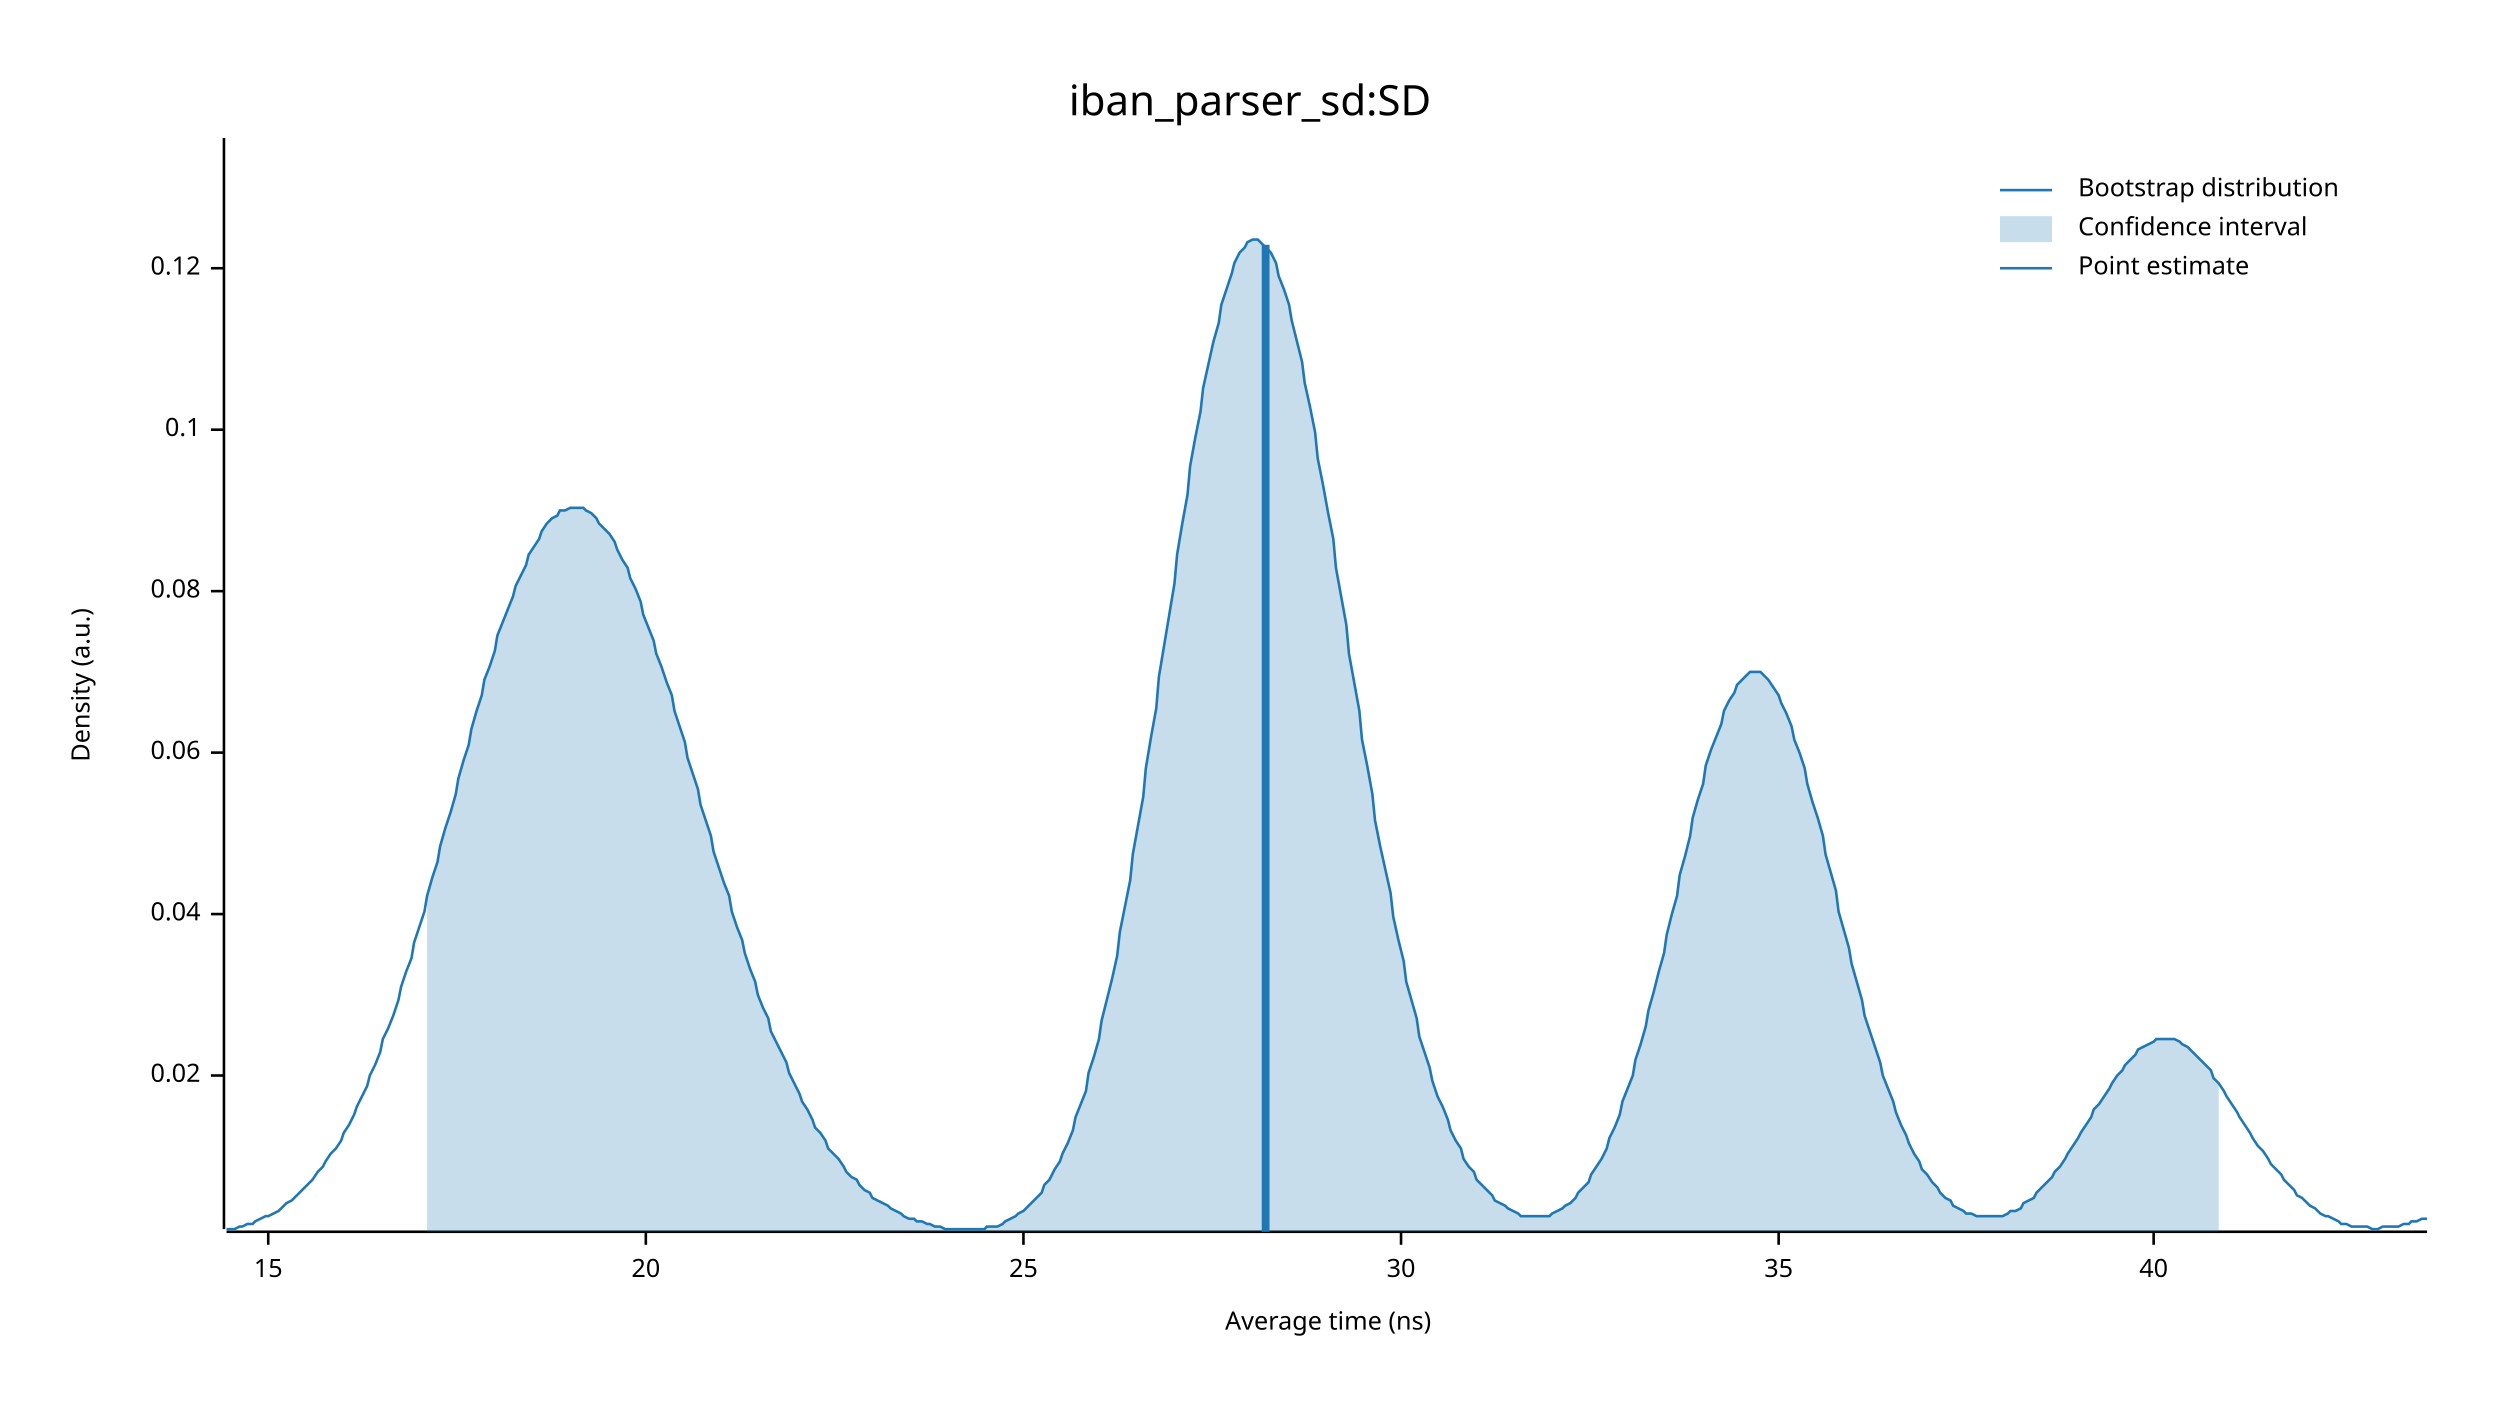
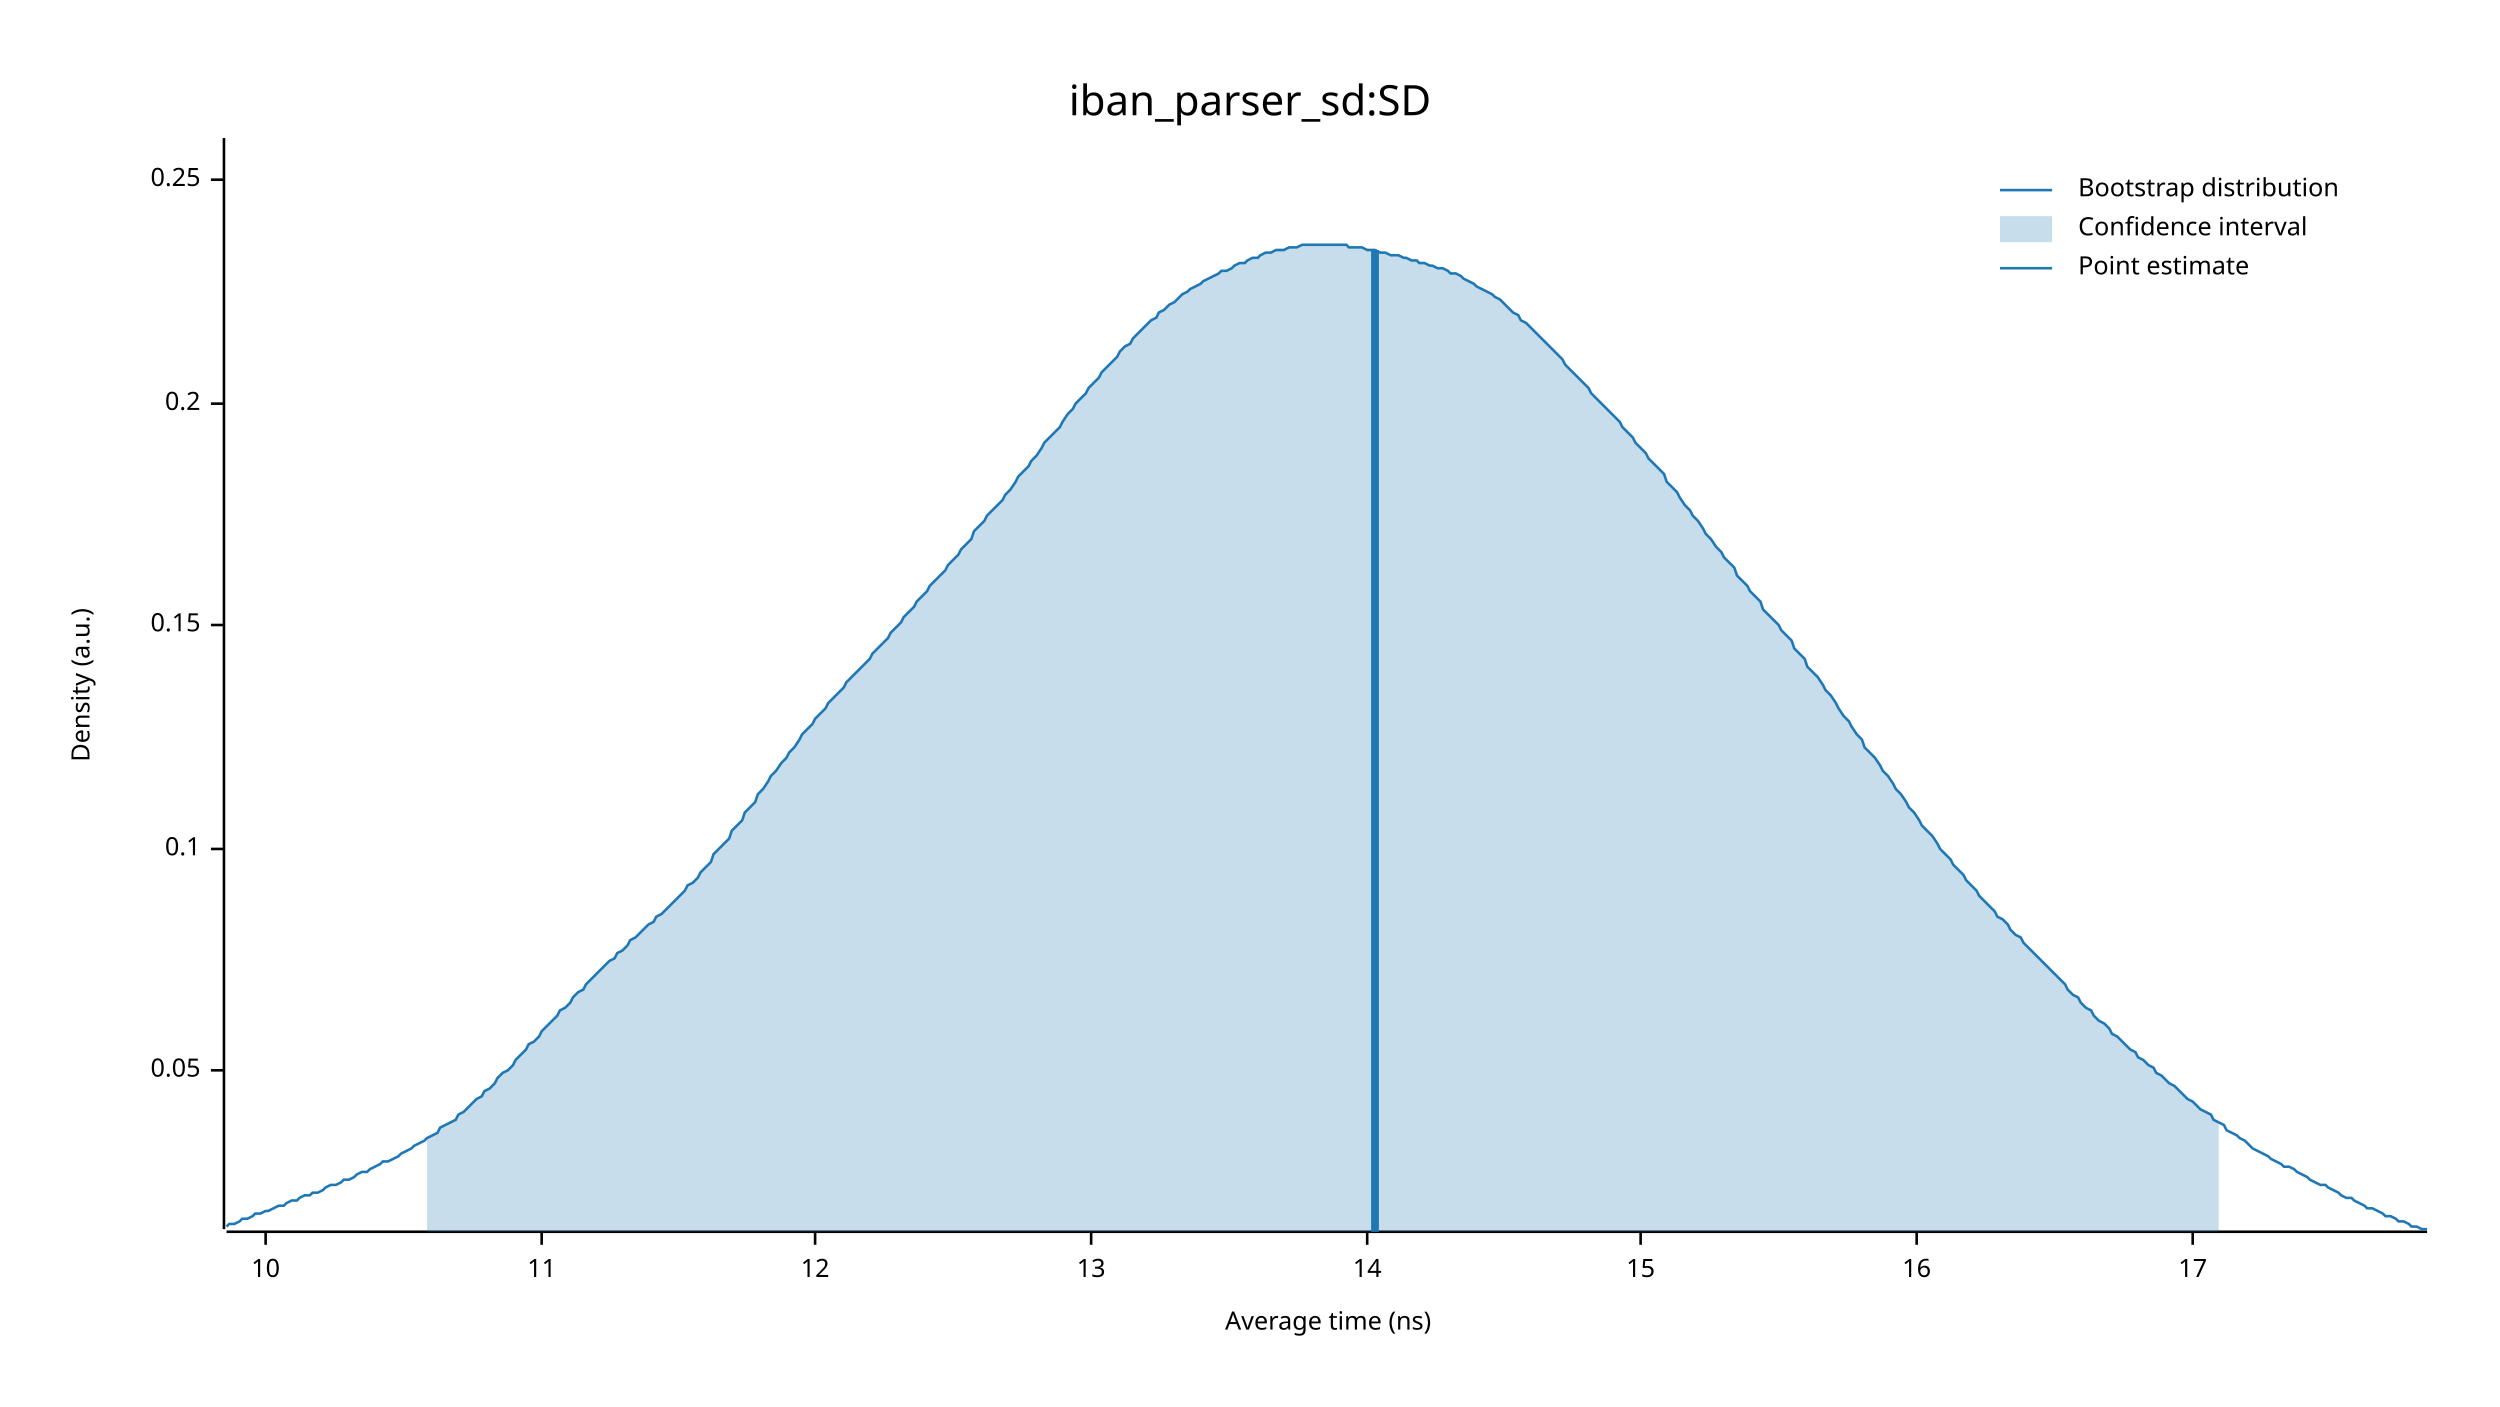
<svg xmlns="http://www.w3.org/2000/svg" width="960" height="540" viewBox="0 0 960 540">
  <text x="480" y="32" dy="0.76em" text-anchor="middle" font-family="sans-serif" font-size="16.129" opacity="1" fill="#000000">
iban_parser_sd:SD
</text>
  <text x="27" y="263" dy="0.76em" text-anchor="middle" font-family="sans-serif" font-size="9.677" opacity="1" fill="#000000" transform="rotate(270, 27, 263)">
Density (a.u.)
</text>
  <text x="510" y="513" dy="-0.5ex" text-anchor="middle" font-family="sans-serif" font-size="9.677" opacity="1" fill="#000000">
Average time (ns)
</text>
  <polyline fill="none" opacity="1" stroke="#000000" stroke-width="1" points="86,53 86,472 " />
-   <text x="77" y="413" dy="0.5ex" text-anchor="end" font-family="sans-serif" font-size="9.677" opacity="1" fill="#000000">
- 0.02
+   <text x="77" y="411" dy="0.5ex" text-anchor="end" font-family="sans-serif" font-size="9.677" opacity="1" fill="#000000">
+ 0.05
</text>
-   <polyline fill="none" opacity="1" stroke="#000000" stroke-width="1" points="81,413 86,413 " />
-   <text x="77" y="351" dy="0.5ex" text-anchor="end" font-family="sans-serif" font-size="9.677" opacity="1" fill="#000000">
- 0.04
- </text>
-   <polyline fill="none" opacity="1" stroke="#000000" stroke-width="1" points="81,351 86,351 " />
-   <text x="77" y="289" dy="0.5ex" text-anchor="end" font-family="sans-serif" font-size="9.677" opacity="1" fill="#000000">
- 0.06
- </text>
-   <polyline fill="none" opacity="1" stroke="#000000" stroke-width="1" points="81,289 86,289 " />
-   <text x="77" y="227" dy="0.5ex" text-anchor="end" font-family="sans-serif" font-size="9.677" opacity="1" fill="#000000">
- 0.08
- </text>
-   <polyline fill="none" opacity="1" stroke="#000000" stroke-width="1" points="81,227 86,227 " />
-   <text x="77" y="165" dy="0.5ex" text-anchor="end" font-family="sans-serif" font-size="9.677" opacity="1" fill="#000000">
+   <polyline fill="none" opacity="1" stroke="#000000" stroke-width="1" points="81,411 86,411 " />
+   <text x="77" y="326" dy="0.5ex" text-anchor="end" font-family="sans-serif" font-size="9.677" opacity="1" fill="#000000">
0.1
</text>
-   <polyline fill="none" opacity="1" stroke="#000000" stroke-width="1" points="81,165 86,165 " />
-   <text x="77" y="103" dy="0.5ex" text-anchor="end" font-family="sans-serif" font-size="9.677" opacity="1" fill="#000000">
- 0.12
+   <polyline fill="none" opacity="1" stroke="#000000" stroke-width="1" points="81,326 86,326 " />
+   <text x="77" y="240" dy="0.5ex" text-anchor="end" font-family="sans-serif" font-size="9.677" opacity="1" fill="#000000">
+ 0.15
</text>
-   <polyline fill="none" opacity="1" stroke="#000000" stroke-width="1" points="81,103 86,103 " />
+   <polyline fill="none" opacity="1" stroke="#000000" stroke-width="1" points="81,240 86,240 " />
+   <text x="77" y="155" dy="0.5ex" text-anchor="end" font-family="sans-serif" font-size="9.677" opacity="1" fill="#000000">
+ 0.2
+ </text>
+   <polyline fill="none" opacity="1" stroke="#000000" stroke-width="1" points="81,155 86,155 " />
+   <text x="77" y="69" dy="0.5ex" text-anchor="end" font-family="sans-serif" font-size="9.677" opacity="1" fill="#000000">
+ 0.25
+ </text>
+   <polyline fill="none" opacity="1" stroke="#000000" stroke-width="1" points="81,69 86,69 " />
  <polyline fill="none" opacity="1" stroke="#000000" stroke-width="1" points="87,473 932,473 " />
-   <text x="103" y="483" dy="0.76em" text-anchor="middle" font-family="sans-serif" font-size="9.677" opacity="1" fill="#000000">
+   <text x="102" y="483" dy="0.76em" text-anchor="middle" font-family="sans-serif" font-size="9.677" opacity="1" fill="#000000">
+ 10
+ </text>
+   <polyline fill="none" opacity="1" stroke="#000000" stroke-width="1" points="102,473 102,478 " />
+   <text x="208" y="483" dy="0.76em" text-anchor="middle" font-family="sans-serif" font-size="9.677" opacity="1" fill="#000000">
+ 11
+ </text>
+   <polyline fill="none" opacity="1" stroke="#000000" stroke-width="1" points="208,473 208,478 " />
+   <text x="313" y="483" dy="0.76em" text-anchor="middle" font-family="sans-serif" font-size="9.677" opacity="1" fill="#000000">
+ 12
+ </text>
+   <polyline fill="none" opacity="1" stroke="#000000" stroke-width="1" points="313,473 313,478 " />
+   <text x="419" y="483" dy="0.76em" text-anchor="middle" font-family="sans-serif" font-size="9.677" opacity="1" fill="#000000">
+ 13
+ </text>
+   <polyline fill="none" opacity="1" stroke="#000000" stroke-width="1" points="419,473 419,478 " />
+   <text x="525" y="483" dy="0.76em" text-anchor="middle" font-family="sans-serif" font-size="9.677" opacity="1" fill="#000000">
+ 14
+ </text>
+   <polyline fill="none" opacity="1" stroke="#000000" stroke-width="1" points="525,473 525,478 " />
+   <text x="630" y="483" dy="0.76em" text-anchor="middle" font-family="sans-serif" font-size="9.677" opacity="1" fill="#000000">
15
</text>
-   <polyline fill="none" opacity="1" stroke="#000000" stroke-width="1" points="103,473 103,478 " />
-   <text x="248" y="483" dy="0.76em" text-anchor="middle" font-family="sans-serif" font-size="9.677" opacity="1" fill="#000000">
- 20
+   <polyline fill="none" opacity="1" stroke="#000000" stroke-width="1" points="630,473 630,478 " />
+   <text x="736" y="483" dy="0.76em" text-anchor="middle" font-family="sans-serif" font-size="9.677" opacity="1" fill="#000000">
+ 16
</text>
-   <polyline fill="none" opacity="1" stroke="#000000" stroke-width="1" points="248,473 248,478 " />
-   <text x="393" y="483" dy="0.76em" text-anchor="middle" font-family="sans-serif" font-size="9.677" opacity="1" fill="#000000">
- 25
+   <polyline fill="none" opacity="1" stroke="#000000" stroke-width="1" points="736,473 736,478 " />
+   <text x="842" y="483" dy="0.76em" text-anchor="middle" font-family="sans-serif" font-size="9.677" opacity="1" fill="#000000">
+ 17
</text>
-   <polyline fill="none" opacity="1" stroke="#000000" stroke-width="1" points="393,473 393,478 " />
-   <text x="538" y="483" dy="0.76em" text-anchor="middle" font-family="sans-serif" font-size="9.677" opacity="1" fill="#000000">
- 30
- </text>
-   <polyline fill="none" opacity="1" stroke="#000000" stroke-width="1" points="538,473 538,478 " />
-   <text x="683" y="483" dy="0.76em" text-anchor="middle" font-family="sans-serif" font-size="9.677" opacity="1" fill="#000000">
- 35
- </text>
-   <polyline fill="none" opacity="1" stroke="#000000" stroke-width="1" points="683,473 683,478 " />
-   <text x="827" y="483" dy="0.76em" text-anchor="middle" font-family="sans-serif" font-size="9.677" opacity="1" fill="#000000">
- 40
- </text>
-   <polyline fill="none" opacity="1" stroke="#000000" stroke-width="1" points="827,473 827,478 " />
-   <polyline fill="none" opacity="1" stroke="#1F78B4" stroke-width="1" points="87,472 88,472 90,472 92,471 93,471 95,470 97,470 98,469 100,468 102,467 103,467 105,466 107,465 109,463 110,462 112,461 114,459 115,458 117,456 119,454 120,453 122,450 124,448 125,446 127,443 129,441 131,438 132,435 134,432 136,428 137,425 139,421 141,417 142,413 144,409 146,404 147,399 149,395 151,390 153,384 154,379 156,373 158,368 159,362 161,356 163,350 164,344 166,337 168,331 169,325 171,318 173,312 175,305 176,299 178,292 180,286 181,280 183,273 185,267 186,261 188,256 190,250 191,244 193,239 195,234 197,229 198,225 200,221 202,217 203,213 205,210 207,207 208,204 210,201 212,199 214,198 215,196 217,196 219,195 220,195 222,195 224,195 225,196 227,197 229,199 230,201 232,203 234,205 236,208 237,211 239,215 241,218 242,222 244,226 246,231 247,236 249,241 251,246 252,251 254,256 256,262 258,267 259,273 261,279 263,285 264,291 266,297 268,303 269,309 271,315 273,321 274,327 276,333 278,339 280,344 281,350 283,356 285,361 286,366 288,372 290,377 291,382 293,387 295,391 296,396 298,400 300,404 302,408 303,412 305,416 307,420 308,423 310,426 312,430 313,433 315,435 317,438 318,441 320,443 322,445 324,448 325,450 327,452 329,453 330,455 332,457 334,458 335,460 337,461 339,462 341,463 342,464 344,465 346,466 347,467 349,468 351,468 352,469 354,469 356,470 357,470 359,471 361,471 363,472 364,472 366,472 368,472 369,472 371,472 373,472 374,472 376,472 378,472 379,471 381,471 383,471 385,470 386,469 388,468 390,467 391,466 393,465 395,463 396,462 398,460 400,458 401,455 403,453 405,449 407,446 408,443 410,439 412,434 413,429 415,424 417,419 418,412 420,406 422,399 423,392 425,384 427,376 429,367 430,358 432,348 434,338 435,328 437,317 439,306 440,295 442,283 444,272 445,260 447,248 449,236 451,224 452,213 454,201 456,190 457,179 459,168 461,158 462,149 464,140 466,131 468,124 469,117 471,111 473,105 474,101 476,97 478,95 479,93 481,92 483,92 484,93 486,95 488,97 490,101 491,106 493,111 495,117 496,123 498,131 500,139 501,147 503,156 505,166 506,176 508,186 510,197 512,207 513,218 515,229 517,240 518,251 520,262 522,273 523,284 525,294 527,305 528,315 530,325 532,334 534,343 535,352 537,361 539,369 540,377 542,384 544,391 545,398 547,404 549,410 550,415 552,421 554,425 556,430 557,434 559,438 561,441 562,445 564,448 566,450 567,453 569,455 571,457 573,459 574,461 576,462 578,463 579,464 581,465 583,466 584,467 586,467 588,467 589,467 591,467 593,467 595,467 596,466 598,465 600,464 601,463 603,462 605,460 606,458 608,456 610,454 611,451 613,448 615,445 617,441 618,437 620,433 622,428 623,423 625,418 627,413 628,407 630,401 632,394 633,388 635,381 637,373 639,366 640,359 642,351 644,344 645,336 647,329 649,321 650,314 652,307 654,301 655,294 657,288 659,283 661,278 662,273 664,269 666,266 667,263 669,261 671,259 672,258 674,258 676,258 677,259 679,261 681,264 683,267 684,270 686,274 688,279 689,284 691,289 693,295 694,301 696,308 698,314 700,321 701,328 703,335 705,342 706,350 708,357 710,364 711,370 713,377 715,384 716,390 718,396 720,402 722,408 723,413 725,418 727,423 728,427 730,432 732,436 733,439 735,443 737,446 738,449 740,451 742,454 744,456 745,458 747,460 749,461 750,463 752,464 754,465 755,466 757,466 759,467 760,467 762,467 764,467 766,467 767,467 769,467 771,466 772,465 774,465 776,464 777,462 779,461 781,460 782,458 784,456 786,454 788,452 789,450 791,448 793,445 794,443 796,440 798,437 799,435 801,432 803,429 804,426 806,424 808,421 810,418 811,416 813,413 815,411 816,409 818,407 820,405 821,403 823,402 825,401 827,400 828,399 830,399 832,399 833,399 835,399 837,400 838,401 840,402 842,404 843,405 845,407 847,409 849,411 850,414 852,416 854,419 855,421 857,424 859,427 860,429 862,432 864,435 865,437 867,440 869,442 871,445 872,447 874,449 876,451 877,453 879,455 881,457 882,459 884,460 886,462 887,463 889,464 891,466 893,467 894,467 896,468 898,469 899,470 901,470 903,471 904,471 906,471 908,471 909,471 911,472 913,472 915,471 916,471 918,471 920,471 921,471 923,470 925,470 926,469 928,469 930,468 932,468 " />
-   <polygon opacity="0.25" fill="#1F78B4" points="164,344 166,337 168,331 169,325 171,318 173,312 175,305 176,299 178,292 180,286 181,280 183,273 185,267 186,261 188,256 190,250 191,244 193,239 195,234 197,229 198,225 200,221 202,217 203,213 205,210 207,207 208,204 210,201 212,199 214,198 215,196 217,196 219,195 220,195 222,195 224,195 225,196 227,197 229,199 230,201 232,203 234,205 236,208 237,211 239,215 241,218 242,222 244,226 246,231 247,236 249,241 251,246 252,251 254,256 256,262 258,267 259,273 261,279 263,285 264,291 266,297 268,303 269,309 271,315 273,321 274,327 276,333 278,339 280,344 281,350 283,356 285,361 286,366 288,372 290,377 291,382 293,387 295,391 296,396 298,400 300,404 302,408 303,412 305,416 307,420 308,423 310,426 312,430 313,433 315,435 317,438 318,441 320,443 322,445 324,448 325,450 327,452 329,453 330,455 332,457 334,458 335,460 337,461 339,462 341,463 342,464 344,465 346,466 347,467 349,468 351,468 352,469 354,469 356,470 357,470 359,471 361,471 363,472 364,472 366,472 368,472 369,472 371,472 373,472 374,472 376,472 378,472 379,471 381,471 383,471 385,470 386,469 388,468 390,467 391,466 393,465 395,463 396,462 398,460 400,458 401,455 403,453 405,449 407,446 408,443 410,439 412,434 413,429 415,424 417,419 418,412 420,406 422,399 423,392 425,384 427,376 429,367 430,358 432,348 434,338 435,328 437,317 439,306 440,295 442,283 444,272 445,260 447,248 449,236 451,224 452,213 454,201 456,190 457,179 459,168 461,158 462,149 464,140 466,131 468,124 469,117 471,111 473,105 474,101 476,97 478,95 479,93 481,92 483,92 484,93 486,95 488,97 490,101 491,106 493,111 495,117 496,123 498,131 500,139 501,147 503,156 505,166 506,176 508,186 510,197 512,207 513,218 515,229 517,240 518,251 520,262 522,273 523,284 525,294 527,305 528,315 530,325 532,334 534,343 535,352 537,361 539,369 540,377 542,384 544,391 545,398 547,404 549,410 550,415 552,421 554,425 556,430 557,434 559,438 561,441 562,445 564,448 566,450 567,453 569,455 571,457 573,459 574,461 576,462 578,463 579,464 581,465 583,466 584,467 586,467 588,467 589,467 591,467 593,467 595,467 596,466 598,465 600,464 601,463 603,462 605,460 606,458 608,456 610,454 611,451 613,448 615,445 617,441 618,437 620,433 622,428 623,423 625,418 627,413 628,407 630,401 632,394 633,388 635,381 637,373 639,366 640,359 642,351 644,344 645,336 647,329 649,321 650,314 652,307 654,301 655,294 657,288 659,283 661,278 662,273 664,269 666,266 667,263 669,261 671,259 672,258 674,258 676,258 677,259 679,261 681,264 683,267 684,270 686,274 688,279 689,284 691,289 693,295 694,301 696,308 698,314 700,321 701,328 703,335 705,342 706,350 708,357 710,364 711,370 713,377 715,384 716,390 718,396 720,402 722,408 723,413 725,418 727,423 728,427 730,432 732,436 733,439 735,443 737,446 738,449 740,451 742,454 744,456 745,458 747,460 749,461 750,463 752,464 754,465 755,466 757,466 759,467 760,467 762,467 764,467 766,467 767,467 769,467 771,466 772,465 774,465 776,464 777,462 779,461 781,460 782,458 784,456 786,454 788,452 789,450 791,448 793,445 794,443 796,440 798,437 799,435 801,432 803,429 804,426 806,424 808,421 810,418 811,416 813,413 815,411 816,409 818,407 820,405 821,403 823,402 825,401 827,400 828,399 830,399 832,399 833,399 835,399 837,400 838,401 840,402 842,404 843,405 845,407 847,409 849,411 850,414 852,416 852,473 164,473 " />
-   <polyline fill="none" opacity="1" stroke="#1F78B4" stroke-width="3" points="486,473 486,94 " />
+   <polyline fill="none" opacity="1" stroke="#000000" stroke-width="1" points="842,473 842,478 " />
+   <polyline fill="none" opacity="1" stroke="#1F78B4" stroke-width="1" points="87,471 88,470 90,470 92,469 93,468 95,468 97,467 98,466 100,466 102,465 103,465 105,464 107,463 109,463 110,462 112,461 114,461 115,460 117,459 119,459 120,458 122,458 124,457 125,456 127,455 129,455 131,454 132,453 134,453 136,452 137,451 139,450 141,450 142,449 144,448 146,447 147,446 149,446 151,445 153,444 154,443 156,442 158,441 159,440 161,439 163,438 164,437 166,436 168,435 169,433 171,432 173,431 175,430 176,428 178,427 180,425 181,424 183,422 185,421 186,419 188,418 190,416 191,414 193,412 195,411 197,409 198,407 200,405 202,403 203,401 205,400 207,398 208,396 210,394 212,392 214,390 215,388 217,387 219,385 220,383 222,381 224,380 225,378 227,376 229,374 230,373 232,371 234,369 236,368 237,366 239,365 241,363 242,361 244,360 246,358 247,357 249,355 251,354 252,352 254,351 256,349 258,347 259,346 261,344 263,342 264,340 266,339 268,337 269,335 271,333 273,331 274,328 276,326 278,324 280,322 281,319 283,317 285,315 286,312 288,310 290,308 291,305 293,303 295,300 296,298 298,296 300,293 302,291 303,289 305,287 307,284 308,282 310,280 312,278 313,276 315,274 317,272 318,270 320,268 322,266 324,264 325,262 327,260 329,258 330,257 332,255 334,253 335,251 337,249 339,247 341,245 342,243 344,241 346,239 347,237 349,235 351,233 352,231 354,229 356,227 357,225 359,223 361,221 363,219 364,217 366,215 368,213 369,211 371,209 373,207 374,204 376,202 378,200 379,198 381,196 383,194 385,192 386,190 388,188 390,185 391,183 393,181 395,179 396,177 398,175 400,172 401,170 403,168 405,166 407,164 408,162 410,159 412,157 413,155 415,153 417,151 418,149 420,147 422,145 423,143 425,141 427,139 429,137 430,135 432,133 434,132 435,130 437,128 439,126 440,125 442,123 444,122 445,120 447,119 449,117 451,116 452,115 454,113 456,112 457,111 459,110 461,109 462,108 464,107 466,106 468,105 469,104 471,104 473,103 474,102 476,101 478,101 479,100 481,99 483,99 484,98 486,97 488,97 490,96 491,96 493,96 495,95 496,95 498,95 500,94 501,94 503,94 505,94 506,94 508,94 510,94 512,94 513,94 515,94 517,94 518,95 520,95 522,95 523,95 525,96 527,96 528,96 530,97 532,97 534,98 535,98 537,98 539,99 540,99 542,100 544,100 545,101 547,101 549,102 550,102 552,103 554,103 556,104 557,105 559,105 561,106 562,107 564,108 566,109 567,110 569,111 571,112 573,113 574,114 576,115 578,117 579,118 581,120 583,121 584,123 586,124 588,126 589,127 591,129 593,131 595,133 596,134 598,136 600,138 601,140 603,142 605,144 606,145 608,147 610,149 611,151 613,153 615,155 617,157 618,158 620,160 622,162 623,164 625,166 627,168 628,170 630,172 632,174 633,176 635,178 637,180 639,182 640,185 642,187 644,189 645,191 647,194 649,196 650,198 652,200 654,203 655,205 657,207 659,210 661,212 662,214 664,216 666,218 667,221 669,223 671,225 672,227 674,229 676,231 677,234 679,236 681,238 683,240 684,242 686,244 688,246 689,249 691,251 693,253 694,256 696,258 698,260 700,263 701,265 703,267 705,270 706,272 708,275 710,277 711,279 713,282 715,284 716,287 718,289 720,291 722,294 723,296 725,298 727,301 728,303 730,305 732,308 733,310 735,312 737,315 738,317 740,319 742,321 744,324 745,326 747,328 749,330 750,332 752,334 754,336 755,338 757,340 759,342 760,344 762,346 764,348 766,350 767,352 769,353 771,355 772,357 774,359 776,360 777,362 779,364 781,366 782,367 784,369 786,371 788,373 789,374 791,376 793,378 794,380 796,382 798,383 799,385 801,387 803,388 804,390 806,392 808,393 810,395 811,397 813,398 815,400 816,401 818,403 820,404 821,406 823,407 825,409 827,410 828,412 830,413 832,415 833,416 835,417 837,419 838,420 840,422 842,423 843,424 845,426 847,427 849,428 850,430 852,431 854,432 855,434 857,435 859,436 860,437 862,438 864,440 865,441 867,442 869,443 871,444 872,445 874,446 876,447 877,448 879,448 881,449 882,450 884,451 886,452 887,453 889,454 891,455 893,455 894,456 896,457 898,458 899,459 901,460 903,460 904,461 906,462 908,463 909,464 911,464 913,465 915,466 916,467 918,467 920,468 921,469 923,469 925,470 926,471 928,471 930,472 932,472 " />
+   <polygon opacity="0.25" fill="#1F78B4" points="164,437 166,436 168,435 169,433 171,432 173,431 175,430 176,428 178,427 180,425 181,424 183,422 185,421 186,419 188,418 190,416 191,414 193,412 195,411 197,409 198,407 200,405 202,403 203,401 205,400 207,398 208,396 210,394 212,392 214,390 215,388 217,387 219,385 220,383 222,381 224,380 225,378 227,376 229,374 230,373 232,371 234,369 236,368 237,366 239,365 241,363 242,361 244,360 246,358 247,357 249,355 251,354 252,352 254,351 256,349 258,347 259,346 261,344 263,342 264,340 266,339 268,337 269,335 271,333 273,331 274,328 276,326 278,324 280,322 281,319 283,317 285,315 286,312 288,310 290,308 291,305 293,303 295,300 296,298 298,296 300,293 302,291 303,289 305,287 307,284 308,282 310,280 312,278 313,276 315,274 317,272 318,270 320,268 322,266 324,264 325,262 327,260 329,258 330,257 332,255 334,253 335,251 337,249 339,247 341,245 342,243 344,241 346,239 347,237 349,235 351,233 352,231 354,229 356,227 357,225 359,223 361,221 363,219 364,217 366,215 368,213 369,211 371,209 373,207 374,204 376,202 378,200 379,198 381,196 383,194 385,192 386,190 388,188 390,185 391,183 393,181 395,179 396,177 398,175 400,172 401,170 403,168 405,166 407,164 408,162 410,159 412,157 413,155 415,153 417,151 418,149 420,147 422,145 423,143 425,141 427,139 429,137 430,135 432,133 434,132 435,130 437,128 439,126 440,125 442,123 444,122 445,120 447,119 449,117 451,116 452,115 454,113 456,112 457,111 459,110 461,109 462,108 464,107 466,106 468,105 469,104 471,104 473,103 474,102 476,101 478,101 479,100 481,99 483,99 484,98 486,97 488,97 490,96 491,96 493,96 495,95 496,95 498,95 500,94 501,94 503,94 505,94 506,94 508,94 510,94 512,94 513,94 515,94 517,94 518,95 520,95 522,95 523,95 525,96 527,96 528,96 530,97 532,97 534,98 535,98 537,98 539,99 540,99 542,100 544,100 545,101 547,101 549,102 550,102 552,103 554,103 556,104 557,105 559,105 561,106 562,107 564,108 566,109 567,110 569,111 571,112 573,113 574,114 576,115 578,117 579,118 581,120 583,121 584,123 586,124 588,126 589,127 591,129 593,131 595,133 596,134 598,136 600,138 601,140 603,142 605,144 606,145 608,147 610,149 611,151 613,153 615,155 617,157 618,158 620,160 622,162 623,164 625,166 627,168 628,170 630,172 632,174 633,176 635,178 637,180 639,182 640,185 642,187 644,189 645,191 647,194 649,196 650,198 652,200 654,203 655,205 657,207 659,210 661,212 662,214 664,216 666,218 667,221 669,223 671,225 672,227 674,229 676,231 677,234 679,236 681,238 683,240 684,242 686,244 688,246 689,249 691,251 693,253 694,256 696,258 698,260 700,263 701,265 703,267 705,270 706,272 708,275 710,277 711,279 713,282 715,284 716,287 718,289 720,291 722,294 723,296 725,298 727,301 728,303 730,305 732,308 733,310 735,312 737,315 738,317 740,319 742,321 744,324 745,326 747,328 749,330 750,332 752,334 754,336 755,338 757,340 759,342 760,344 762,346 764,348 766,350 767,352 769,353 771,355 772,357 774,359 776,360 777,362 779,364 781,366 782,367 784,369 786,371 788,373 789,374 791,376 793,378 794,380 796,382 798,383 799,385 801,387 803,388 804,390 806,392 808,393 810,395 811,397 813,398 815,400 816,401 818,403 820,404 821,406 823,407 825,409 827,410 828,412 830,413 832,415 833,416 835,417 837,419 838,420 840,422 842,423 843,424 845,426 847,427 849,428 850,430 852,431 852,473 164,473 " />
+   <polyline fill="none" opacity="1" stroke="#1F78B4" stroke-width="3" points="528,473 528,96 " />
  <text x="798" y="68" dy="0.76em" text-anchor="start" font-family="sans-serif" font-size="9.677" opacity="1" fill="#000000">
Bootstrap distribution
</text>
  <text x="798" y="83" dy="0.76em" text-anchor="start" font-family="sans-serif" font-size="9.677" opacity="1" fill="#000000">
Confidence interval
</text>
  <text x="798" y="98" dy="0.76em" text-anchor="start" font-family="sans-serif" font-size="9.677" opacity="1" fill="#000000">
Point estimate
</text>
  <polyline fill="none" opacity="1" stroke="#1F78B4" stroke-width="1" points="768,73 788,73 " />
  <rect x="768" y="83" width="20" height="10" opacity="0.25" fill="#1F78B4" stroke="none" />
  <polyline fill="none" opacity="1" stroke="#1F78B4" stroke-width="1" points="768,103 788,103 " />
</svg>
